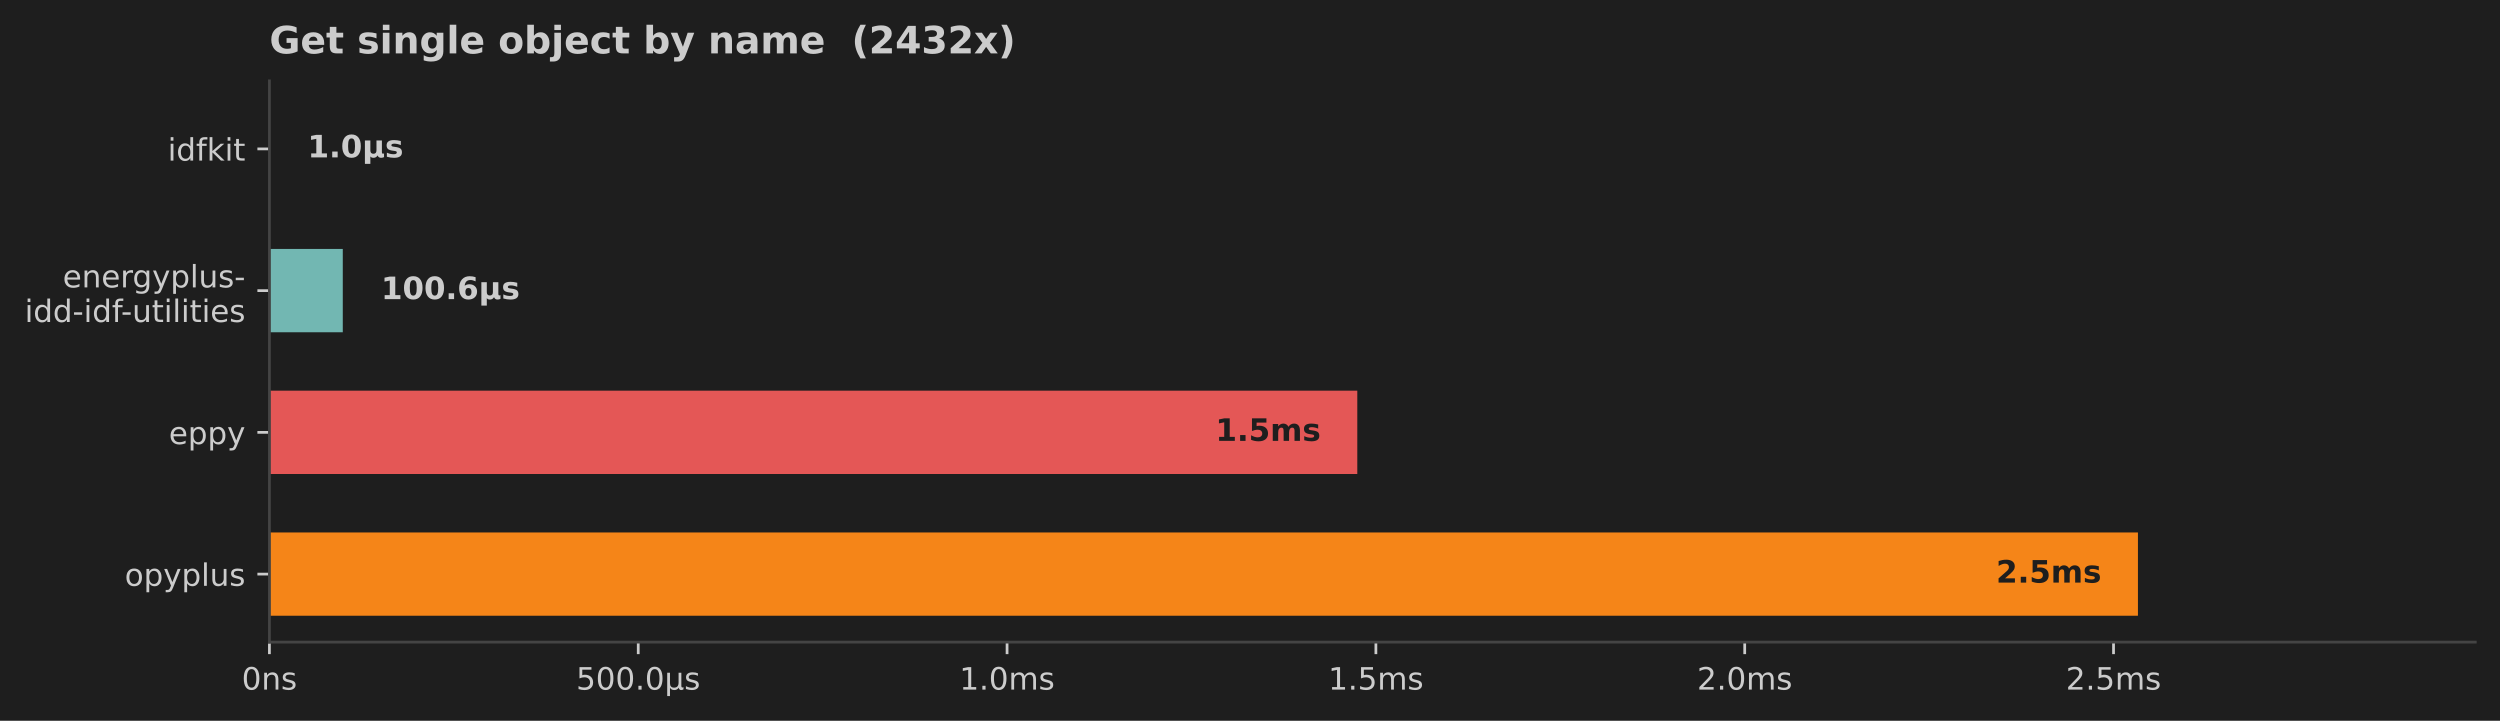
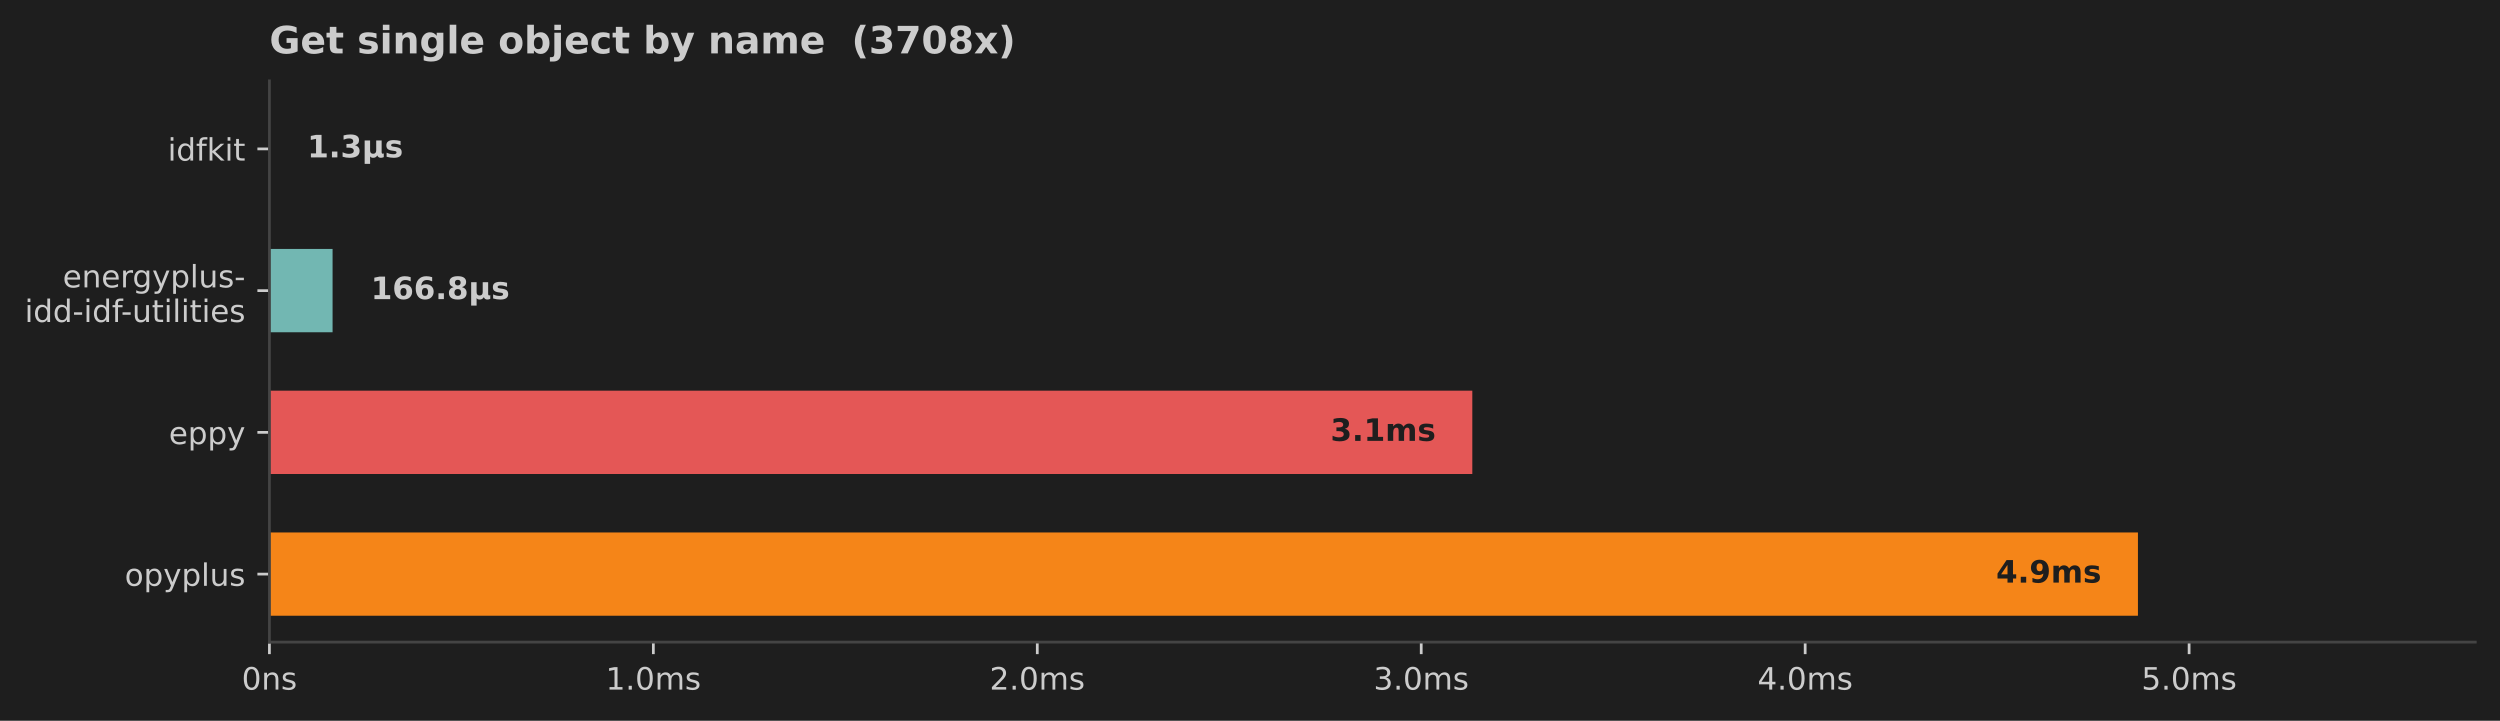
<svg xmlns="http://www.w3.org/2000/svg" xmlns:xlink="http://www.w3.org/1999/xlink" width="728.4pt" height="210pt" viewBox="0 0 728.4 210" version="1.1">
  <defs>
    <style type="text/css">*{stroke-linejoin: round; stroke-linecap: butt}</style>
  </defs>
  <g id="figure_1">
    <g id="patch_1">
      <path d="M 0 210 L 728.4 210 L 728.4 -0 L 0 -0 z " style="fill: #1e1e1e" />
    </g>
    <g id="axes_1">
      <g id="patch_2">
        <path d="M 78.497 187.089 L 721.2 187.089 L 721.2 23.558 L 78.497 23.558 z " style="fill: #1e1e1e" />
      </g>
      <g id="patch_3">
-         <path d="M 78.497 30.992 L 78.721 30.992 L 78.721 55.769 L 78.497 55.769 z " clip-path="url(#p4a77a540a1)" style="fill: #4c78a8; stroke: #1e1e1e; stroke-width: 0.5; stroke-linejoin: miter" />
+         <path d="M 78.497 30.992 L 78.643 30.992 L 78.643 55.769 L 78.497 55.769 z " clip-path="url(#pe16ca7ec31)" style="fill: #4c78a8; stroke: #1e1e1e; stroke-width: 0.5; stroke-linejoin: miter" />
      </g>
      <g id="patch_4">
-         <path d="M 78.497 72.287 L 100.123 72.287 L 100.123 97.065 L 78.497 97.065 z " clip-path="url(#p4a77a540a1)" style="fill: #72b7b2; stroke: #1e1e1e; stroke-width: 0.5; stroke-linejoin: miter" />
+         <path d="M 78.497 72.287 L 97.15 72.287 L 97.15 97.065 L 78.497 97.065 z " clip-path="url(#pe16ca7ec31)" style="fill: #72b7b2; stroke: #1e1e1e; stroke-width: 0.5; stroke-linejoin: miter" />
      </g>
      <g id="patch_5">
-         <path d="M 78.497 113.583 L 395.711 113.583 L 395.711 138.36 L 78.497 138.36 z " clip-path="url(#p4a77a540a1)" style="fill: #e45756; stroke: #1e1e1e; stroke-width: 0.5; stroke-linejoin: miter" />
+         <path d="M 78.497 113.583 L 429.224 113.583 L 429.224 138.36 L 78.497 138.36 z " clip-path="url(#pe16ca7ec31)" style="fill: #e45756; stroke: #1e1e1e; stroke-width: 0.5; stroke-linejoin: miter" />
      </g>
      <g id="patch_6">
-         <path d="M 78.497 154.879 L 623.16 154.879 L 623.16 179.656 L 78.497 179.656 z " clip-path="url(#p4a77a540a1)" style="fill: #f58518; stroke: #1e1e1e; stroke-width: 0.5; stroke-linejoin: miter" />
+         <path d="M 78.497 154.879 L 623.16 154.879 L 623.16 179.656 L 78.497 179.656 z " clip-path="url(#pe16ca7ec31)" style="fill: #f58518; stroke: #1e1e1e; stroke-width: 0.5; stroke-linejoin: miter" />
      </g>
      <g id="matplotlib.axis_1">
        <g id="xtick_1">
          <g id="line2d_1">
            <defs>
-               <path id="maa254ba2aa" d="M 0 0 L 0 3.5 " style="stroke: #cccccc; stroke-width: 0.8" />
+               <path id="m405a6fb493" d="M 0 0 L 0 3.5 " style="stroke: #cccccc; stroke-width: 0.8" />
            </defs>
            <g>
-               <use xlink:href="#maa254ba2aa" x="78.497" y="187.089" style="fill: #cccccc; stroke: #cccccc; stroke-width: 0.8" />
+               <use xlink:href="#m405a6fb493" x="78.497" y="187.089" style="fill: #cccccc; stroke: #cccccc; stroke-width: 0.8" />
            </g>
          </g>
          <g id="text_1">
            <g style="fill: #cccccc" transform="translate(70.43734 200.9278) scale(0.09 -0.09)">
              <defs>
                <path id="DejaVuSans-30" d="M 2034 4250 Q 1547 4250 1301 3770 Q 1056 3291 1056 2328 Q 1056 1369 1301 889 Q 1547 409 2034 409 Q 2525 409 2770 889 Q 3016 1369 3016 2328 Q 3016 3291 2770 3770 Q 2525 4250 2034 4250 z M 2034 4750 Q 2819 4750 3233 4129 Q 3647 3509 3647 2328 Q 3647 1150 3233 529 Q 2819 -91 2034 -91 Q 1250 -91 836 529 Q 422 1150 422 2328 Q 422 3509 836 4129 Q 1250 4750 2034 4750 z " transform="scale(0.015625)" />
                <path id="DejaVuSans-6e" d="M 3513 2113 L 3513 0 L 2938 0 L 2938 2094 Q 2938 2591 2744 2837 Q 2550 3084 2163 3084 Q 1697 3084 1428 2787 Q 1159 2491 1159 1978 L 1159 0 L 581 0 L 581 3500 L 1159 3500 L 1159 2956 Q 1366 3272 1645 3428 Q 1925 3584 2291 3584 Q 2894 3584 3203 3211 Q 3513 2838 3513 2113 z " transform="scale(0.015625)" />
                <path id="DejaVuSans-73" d="M 2834 3397 L 2834 2853 Q 2591 2978 2328 3040 Q 2066 3103 1784 3103 Q 1356 3103 1142 2972 Q 928 2841 928 2578 Q 928 2378 1081 2264 Q 1234 2150 1697 2047 L 1894 2003 Q 2506 1872 2764 1633 Q 3022 1394 3022 966 Q 3022 478 2636 193 Q 2250 -91 1575 -91 Q 1294 -91 989 -36 Q 684 19 347 128 L 347 722 Q 666 556 975 473 Q 1284 391 1588 391 Q 1994 391 2212 530 Q 2431 669 2431 922 Q 2431 1156 2273 1281 Q 2116 1406 1581 1522 L 1381 1569 Q 847 1681 609 1914 Q 372 2147 372 2553 Q 372 3047 722 3315 Q 1072 3584 1716 3584 Q 2034 3584 2315 3537 Q 2597 3491 2834 3397 z " transform="scale(0.015625)" />
              </defs>
              <use xlink:href="#DejaVuSans-30" />
              <use xlink:href="#DejaVuSans-6e" transform="translate(63.62305 0)" />
              <use xlink:href="#DejaVuSans-73" transform="translate(127.002 0)" />
            </g>
          </g>
        </g>
        <g id="xtick_2">
          <g id="line2d_2">
            <g>
-               <use xlink:href="#maa254ba2aa" x="185.957" y="187.089" style="fill: #cccccc; stroke: #cccccc; stroke-width: 0.8" />
+               <use xlink:href="#m405a6fb493" x="190.361" y="187.089" style="fill: #cccccc; stroke: #cccccc; stroke-width: 0.8" />
            </g>
          </g>
          <g id="text_2">
-             <g style="fill: #cccccc" transform="translate(167.8671 200.9278) scale(0.09 -0.09)">
-               <defs>
-                 <path id="DejaVuSans-35" d="M 691 4666 L 3169 4666 L 3169 4134 L 1269 4134 L 1269 2991 Q 1406 3038 1543 3061 Q 1681 3084 1819 3084 Q 2600 3084 3056 2656 Q 3513 2228 3513 1497 Q 3513 744 3044 326 Q 2575 -91 1722 -91 Q 1428 -91 1123 -41 Q 819 9 494 109 L 494 744 Q 775 591 1075 516 Q 1375 441 1709 441 Q 2250 441 2565 725 Q 2881 1009 2881 1497 Q 2881 1984 2565 2268 Q 2250 2553 1709 2553 Q 1456 2553 1204 2497 Q 953 2441 691 2322 L 691 4666 z " transform="scale(0.015625)" />
+             <g style="fill: #cccccc" transform="translate(176.477 200.9278) scale(0.09 -0.09)">
+               <defs>
+                 <path id="DejaVuSans-31" d="M 794 531 L 1825 531 L 1825 4091 L 703 3866 L 703 4441 L 1819 4666 L 2450 4666 L 2450 531 L 3481 531 L 3481 0 L 794 0 L 794 531 z " transform="scale(0.015625)" />
                <path id="DejaVuSans-2e" d="M 684 794 L 1344 794 L 1344 0 L 684 0 L 684 794 z " transform="scale(0.015625)" />
-                 <path id="DejaVuSans-b5" d="M 544 -1331 L 544 3500 L 1119 3500 L 1119 1325 Q 1119 872 1334 640 Q 1550 409 1972 409 Q 2434 409 2667 671 Q 2900 934 2900 1459 L 2900 3500 L 3475 3500 L 3475 806 Q 3475 619 3529 530 Q 3584 441 3700 441 Q 3728 441 3778 458 Q 3828 475 3916 513 L 3916 50 Q 3788 -22 3673 -56 Q 3559 -91 3450 -91 Q 3234 -91 3106 31 Q 2978 153 2931 403 Q 2775 156 2548 32 Q 2322 -91 2016 -91 Q 1697 -91 1473 31 Q 1250 153 1119 397 L 1119 -1331 L 544 -1331 z " transform="scale(0.015625)" />
-               </defs>
-               <use xlink:href="#DejaVuSans-35" />
-               <use xlink:href="#DejaVuSans-30" transform="translate(63.62305 0)" />
-               <use xlink:href="#DejaVuSans-30" transform="translate(127.2461 0)" />
-               <use xlink:href="#DejaVuSans-2e" transform="translate(190.8691 0)" />
-               <use xlink:href="#DejaVuSans-30" transform="translate(222.6562 0)" />
-               <use xlink:href="#DejaVuSans-b5" transform="translate(286.2793 0)" />
-               <use xlink:href="#DejaVuSans-73" transform="translate(349.9023 0)" />
+                 <path id="DejaVuSans-6d" d="M 3328 2828 Q 3544 3216 3844 3400 Q 4144 3584 4550 3584 Q 5097 3584 5394 3201 Q 5691 2819 5691 2113 L 5691 0 L 5113 0 L 5113 2094 Q 5113 2597 4934 2840 Q 4756 3084 4391 3084 Q 3944 3084 3684 2787 Q 3425 2491 3425 1978 L 3425 0 L 2847 0 L 2847 2094 Q 2847 2600 2669 2842 Q 2491 3084 2119 3084 Q 1678 3084 1418 2786 Q 1159 2488 1159 1978 L 1159 0 L 581 0 L 581 3500 L 1159 3500 L 1159 2956 Q 1356 3278 1631 3431 Q 1906 3584 2284 3584 Q 2666 3584 2933 3390 Q 3200 3197 3328 2828 z " transform="scale(0.015625)" />
+               </defs>
+               <use xlink:href="#DejaVuSans-31" />
+               <use xlink:href="#DejaVuSans-2e" transform="translate(63.62305 0)" />
+               <use xlink:href="#DejaVuSans-30" transform="translate(95.41016 0)" />
+               <use xlink:href="#DejaVuSans-6d" transform="translate(159.0332 0)" />
+               <use xlink:href="#DejaVuSans-73" transform="translate(256.4453 0)" />
            </g>
          </g>
        </g>
        <g id="xtick_3">
          <g id="line2d_3">
            <g>
-               <use xlink:href="#maa254ba2aa" x="293.418" y="187.089" style="fill: #cccccc; stroke: #cccccc; stroke-width: 0.8" />
+               <use xlink:href="#m405a6fb493" x="302.225" y="187.089" style="fill: #cccccc; stroke: #cccccc; stroke-width: 0.8" />
            </g>
          </g>
          <g id="text_3">
-             <g style="fill: #cccccc" transform="translate(279.5336 200.9278) scale(0.09 -0.09)">
-               <defs>
-                 <path id="DejaVuSans-31" d="M 794 531 L 1825 531 L 1825 4091 L 703 3866 L 703 4441 L 1819 4666 L 2450 4666 L 2450 531 L 3481 531 L 3481 0 L 794 0 L 794 531 z " transform="scale(0.015625)" />
-                 <path id="DejaVuSans-6d" d="M 3328 2828 Q 3544 3216 3844 3400 Q 4144 3584 4550 3584 Q 5097 3584 5394 3201 Q 5691 2819 5691 2113 L 5691 0 L 5113 0 L 5113 2094 Q 5113 2597 4934 2840 Q 4756 3084 4391 3084 Q 3944 3084 3684 2787 Q 3425 2491 3425 1978 L 3425 0 L 2847 0 L 2847 2094 Q 2847 2600 2669 2842 Q 2491 3084 2119 3084 Q 1678 3084 1418 2786 Q 1159 2488 1159 1978 L 1159 0 L 581 0 L 581 3500 L 1159 3500 L 1159 2956 Q 1356 3278 1631 3431 Q 1906 3584 2284 3584 Q 2666 3584 2933 3390 Q 3200 3197 3328 2828 z " transform="scale(0.015625)" />
-               </defs>
-               <use xlink:href="#DejaVuSans-31" />
+             <g style="fill: #cccccc" transform="translate(288.3413 200.9278) scale(0.09 -0.09)">
+               <defs>
+                 <path id="DejaVuSans-32" d="M 1228 531 L 3431 531 L 3431 0 L 469 0 L 469 531 Q 828 903 1448 1529 Q 2069 2156 2228 2338 Q 2531 2678 2651 2914 Q 2772 3150 2772 3378 Q 2772 3750 2511 3984 Q 2250 4219 1831 4219 Q 1534 4219 1204 4116 Q 875 4013 500 3803 L 500 4441 Q 881 4594 1212 4672 Q 1544 4750 1819 4750 Q 2544 4750 2975 4387 Q 3406 4025 3406 3419 Q 3406 3131 3298 2873 Q 3191 2616 2906 2266 Q 2828 2175 2409 1742 Q 1991 1309 1228 531 z " transform="scale(0.015625)" />
+               </defs>
+               <use xlink:href="#DejaVuSans-32" />
              <use xlink:href="#DejaVuSans-2e" transform="translate(63.62305 0)" />
              <use xlink:href="#DejaVuSans-30" transform="translate(95.41016 0)" />
              <use xlink:href="#DejaVuSans-6d" transform="translate(159.0332 0)" />
              <use xlink:href="#DejaVuSans-73" transform="translate(256.4453 0)" />
            </g>
          </g>
        </g>
        <g id="xtick_4">
          <g id="line2d_4">
            <g>
-               <use xlink:href="#maa254ba2aa" x="400.878" y="187.089" style="fill: #cccccc; stroke: #cccccc; stroke-width: 0.8" />
+               <use xlink:href="#m405a6fb493" x="414.089" y="187.089" style="fill: #cccccc; stroke: #cccccc; stroke-width: 0.8" />
            </g>
          </g>
          <g id="text_4">
-             <g style="fill: #cccccc" transform="translate(386.9941 200.9278) scale(0.09 -0.09)">
-               <use xlink:href="#DejaVuSans-31" />
-               <use xlink:href="#DejaVuSans-2e" transform="translate(63.62305 0)" />
-               <use xlink:href="#DejaVuSans-35" transform="translate(95.41016 0)" />
+             <g style="fill: #cccccc" transform="translate(400.2056 200.9278) scale(0.09 -0.09)">
+               <defs>
+                 <path id="DejaVuSans-33" d="M 2597 2516 Q 3050 2419 3304 2112 Q 3559 1806 3559 1356 Q 3559 666 3084 287 Q 2609 -91 1734 -91 Q 1441 -91 1130 -33 Q 819 25 488 141 L 488 750 Q 750 597 1062 519 Q 1375 441 1716 441 Q 2309 441 2620 675 Q 2931 909 2931 1356 Q 2931 1769 2642 2001 Q 2353 2234 1838 2234 L 1294 2234 L 1294 2753 L 1863 2753 Q 2328 2753 2575 2939 Q 2822 3125 2822 3475 Q 2822 3834 2567 4026 Q 2313 4219 1838 4219 Q 1578 4219 1281 4162 Q 984 4106 628 3988 L 628 4550 Q 988 4650 1302 4700 Q 1616 4750 1894 4750 Q 2613 4750 3031 4423 Q 3450 4097 3450 3541 Q 3450 3153 3228 2886 Q 3006 2619 2597 2516 z " transform="scale(0.015625)" />
+               </defs>
+               <use xlink:href="#DejaVuSans-33" />
+               <use xlink:href="#DejaVuSans-2e" transform="translate(63.62305 0)" />
+               <use xlink:href="#DejaVuSans-30" transform="translate(95.41016 0)" />
              <use xlink:href="#DejaVuSans-6d" transform="translate(159.0332 0)" />
              <use xlink:href="#DejaVuSans-73" transform="translate(256.4453 0)" />
            </g>
          </g>
        </g>
        <g id="xtick_5">
          <g id="line2d_5">
            <g>
-               <use xlink:href="#maa254ba2aa" x="508.339" y="187.089" style="fill: #cccccc; stroke: #cccccc; stroke-width: 0.8" />
+               <use xlink:href="#m405a6fb493" x="525.954" y="187.089" style="fill: #cccccc; stroke: #cccccc; stroke-width: 0.8" />
            </g>
          </g>
          <g id="text_5">
-             <g style="fill: #cccccc" transform="translate(494.4546 200.9278) scale(0.09 -0.09)">
-               <defs>
-                 <path id="DejaVuSans-32" d="M 1228 531 L 3431 531 L 3431 0 L 469 0 L 469 531 Q 828 903 1448 1529 Q 2069 2156 2228 2338 Q 2531 2678 2651 2914 Q 2772 3150 2772 3378 Q 2772 3750 2511 3984 Q 2250 4219 1831 4219 Q 1534 4219 1204 4116 Q 875 4013 500 3803 L 500 4441 Q 881 4594 1212 4672 Q 1544 4750 1819 4750 Q 2544 4750 2975 4387 Q 3406 4025 3406 3419 Q 3406 3131 3298 2873 Q 3191 2616 2906 2266 Q 2828 2175 2409 1742 Q 1991 1309 1228 531 z " transform="scale(0.015625)" />
-               </defs>
-               <use xlink:href="#DejaVuSans-32" />
+             <g style="fill: #cccccc" transform="translate(512.0699 200.9278) scale(0.09 -0.09)">
+               <defs>
+                 <path id="DejaVuSans-34" d="M 2419 4116 L 825 1625 L 2419 1625 L 2419 4116 z M 2253 4666 L 3047 4666 L 3047 1625 L 3713 1625 L 3713 1100 L 3047 1100 L 3047 0 L 2419 0 L 2419 1100 L 313 1100 L 313 1709 L 2253 4666 z " transform="scale(0.015625)" />
+               </defs>
+               <use xlink:href="#DejaVuSans-34" />
              <use xlink:href="#DejaVuSans-2e" transform="translate(63.62305 0)" />
              <use xlink:href="#DejaVuSans-30" transform="translate(95.41016 0)" />
              <use xlink:href="#DejaVuSans-6d" transform="translate(159.0332 0)" />
              <use xlink:href="#DejaVuSans-73" transform="translate(256.4453 0)" />
            </g>
          </g>
        </g>
        <g id="xtick_6">
          <g id="line2d_6">
            <g>
-               <use xlink:href="#maa254ba2aa" x="615.799" y="187.089" style="fill: #cccccc; stroke: #cccccc; stroke-width: 0.8" />
+               <use xlink:href="#m405a6fb493" x="637.818" y="187.089" style="fill: #cccccc; stroke: #cccccc; stroke-width: 0.8" />
            </g>
          </g>
          <g id="text_6">
-             <g style="fill: #cccccc" transform="translate(601.9151 200.9278) scale(0.09 -0.09)">
-               <use xlink:href="#DejaVuSans-32" />
-               <use xlink:href="#DejaVuSans-2e" transform="translate(63.62305 0)" />
-               <use xlink:href="#DejaVuSans-35" transform="translate(95.41016 0)" />
+             <g style="fill: #cccccc" transform="translate(623.9342 200.9278) scale(0.09 -0.09)">
+               <defs>
+                 <path id="DejaVuSans-35" d="M 691 4666 L 3169 4666 L 3169 4134 L 1269 4134 L 1269 2991 Q 1406 3038 1543 3061 Q 1681 3084 1819 3084 Q 2600 3084 3056 2656 Q 3513 2228 3513 1497 Q 3513 744 3044 326 Q 2575 -91 1722 -91 Q 1428 -91 1123 -41 Q 819 9 494 109 L 494 744 Q 775 591 1075 516 Q 1375 441 1709 441 Q 2250 441 2565 725 Q 2881 1009 2881 1497 Q 2881 1984 2565 2268 Q 2250 2553 1709 2553 Q 1456 2553 1204 2497 Q 953 2441 691 2322 L 691 4666 z " transform="scale(0.015625)" />
+               </defs>
+               <use xlink:href="#DejaVuSans-35" />
+               <use xlink:href="#DejaVuSans-2e" transform="translate(63.62305 0)" />
+               <use xlink:href="#DejaVuSans-30" transform="translate(95.41016 0)" />
              <use xlink:href="#DejaVuSans-6d" transform="translate(159.0332 0)" />
              <use xlink:href="#DejaVuSans-73" transform="translate(256.4453 0)" />
            </g>
          </g>
        </g>
      </g>
      <g id="matplotlib.axis_2">
        <g id="ytick_1">
          <g id="line2d_7">
            <defs>
-               <path id="m042e772abb" d="M 0 0 L -3.5 0 " style="stroke: #cccccc; stroke-width: 0.8" />
+               <path id="m59f6a92b0b" d="M 0 0 L -3.5 0 " style="stroke: #cccccc; stroke-width: 0.8" />
            </defs>
            <g>
-               <use xlink:href="#m042e772abb" x="78.497" y="43.38" style="fill: #cccccc; stroke: #cccccc; stroke-width: 0.8" />
+               <use xlink:href="#m59f6a92b0b" x="78.497" y="43.38" style="fill: #cccccc; stroke: #cccccc; stroke-width: 0.8" />
            </g>
          </g>
          <g id="text_7">
            <g style="fill: #cccccc" transform="translate(48.87422 46.79951) scale(0.09 -0.09)">
              <defs>
                <path id="DejaVuSans-69" d="M 603 3500 L 1178 3500 L 1178 0 L 603 0 L 603 3500 z M 603 4863 L 1178 4863 L 1178 4134 L 603 4134 L 603 4863 z " transform="scale(0.015625)" />
                <path id="DejaVuSans-64" d="M 2906 2969 L 2906 4863 L 3481 4863 L 3481 0 L 2906 0 L 2906 525 Q 2725 213 2448 61 Q 2172 -91 1784 -91 Q 1150 -91 751 415 Q 353 922 353 1747 Q 353 2572 751 3078 Q 1150 3584 1784 3584 Q 2172 3584 2448 3432 Q 2725 3281 2906 2969 z M 947 1747 Q 947 1113 1208 752 Q 1469 391 1925 391 Q 2381 391 2643 752 Q 2906 1113 2906 1747 Q 2906 2381 2643 2742 Q 2381 3103 1925 3103 Q 1469 3103 1208 2742 Q 947 2381 947 1747 z " transform="scale(0.015625)" />
                <path id="DejaVuSans-66" d="M 2375 4863 L 2375 4384 L 1825 4384 Q 1516 4384 1395 4259 Q 1275 4134 1275 3809 L 1275 3500 L 2222 3500 L 2222 3053 L 1275 3053 L 1275 0 L 697 0 L 697 3053 L 147 3053 L 147 3500 L 697 3500 L 697 3744 Q 697 4328 969 4595 Q 1241 4863 1831 4863 L 2375 4863 z " transform="scale(0.015625)" />
                <path id="DejaVuSans-6b" d="M 581 4863 L 1159 4863 L 1159 1991 L 2875 3500 L 3609 3500 L 1753 1863 L 3688 0 L 2938 0 L 1159 1709 L 1159 0 L 581 0 L 581 4863 z " transform="scale(0.015625)" />
                <path id="DejaVuSans-74" d="M 1172 4494 L 1172 3500 L 2356 3500 L 2356 3053 L 1172 3053 L 1172 1153 Q 1172 725 1289 603 Q 1406 481 1766 481 L 2356 481 L 2356 0 L 1766 0 Q 1100 0 847 248 Q 594 497 594 1153 L 594 3053 L 172 3053 L 172 3500 L 594 3500 L 594 4494 L 1172 4494 z " transform="scale(0.015625)" />
              </defs>
              <use xlink:href="#DejaVuSans-69" />
              <use xlink:href="#DejaVuSans-64" transform="translate(27.7832 0)" />
              <use xlink:href="#DejaVuSans-66" transform="translate(91.25977 0)" />
              <use xlink:href="#DejaVuSans-6b" transform="translate(126.4648 0)" />
              <use xlink:href="#DejaVuSans-69" transform="translate(184.375 0)" />
              <use xlink:href="#DejaVuSans-74" transform="translate(212.1582 0)" />
            </g>
          </g>
        </g>
        <g id="ytick_2">
          <g id="line2d_8">
            <g>
-               <use xlink:href="#m042e772abb" x="78.497" y="84.676" style="fill: #cccccc; stroke: #cccccc; stroke-width: 0.8" />
+               <use xlink:href="#m59f6a92b0b" x="78.497" y="84.676" style="fill: #cccccc; stroke: #cccccc; stroke-width: 0.8" />
            </g>
          </g>
          <g id="text_8">
            <g style="fill: #cccccc" transform="translate(18.28125 83.74004) scale(0.09 -0.09)">
              <defs>
                <path id="DejaVuSans-65" d="M 3597 1894 L 3597 1613 L 953 1613 Q 991 1019 1311 708 Q 1631 397 2203 397 Q 2534 397 2845 478 Q 3156 559 3463 722 L 3463 178 Q 3153 47 2828 -22 Q 2503 -91 2169 -91 Q 1331 -91 842 396 Q 353 884 353 1716 Q 353 2575 817 3079 Q 1281 3584 2069 3584 Q 2775 3584 3186 3129 Q 3597 2675 3597 1894 z M 3022 2063 Q 3016 2534 2758 2815 Q 2500 3097 2075 3097 Q 1594 3097 1305 2825 Q 1016 2553 972 2059 L 3022 2063 z " transform="scale(0.015625)" />
                <path id="DejaVuSans-72" d="M 2631 2963 Q 2534 3019 2420 3045 Q 2306 3072 2169 3072 Q 1681 3072 1420 2755 Q 1159 2438 1159 1844 L 1159 0 L 581 0 L 581 3500 L 1159 3500 L 1159 2956 Q 1341 3275 1631 3429 Q 1922 3584 2338 3584 Q 2397 3584 2469 3576 Q 2541 3569 2628 3553 L 2631 2963 z " transform="scale(0.015625)" />
                <path id="DejaVuSans-67" d="M 2906 1791 Q 2906 2416 2648 2759 Q 2391 3103 1925 3103 Q 1463 3103 1205 2759 Q 947 2416 947 1791 Q 947 1169 1205 825 Q 1463 481 1925 481 Q 2391 481 2648 825 Q 2906 1169 2906 1791 z M 3481 434 Q 3481 -459 3084 -895 Q 2688 -1331 1869 -1331 Q 1566 -1331 1297 -1286 Q 1028 -1241 775 -1147 L 775 -588 Q 1028 -725 1275 -790 Q 1522 -856 1778 -856 Q 2344 -856 2625 -561 Q 2906 -266 2906 331 L 2906 616 Q 2728 306 2450 153 Q 2172 0 1784 0 Q 1141 0 747 490 Q 353 981 353 1791 Q 353 2603 747 3093 Q 1141 3584 1784 3584 Q 2172 3584 2450 3431 Q 2728 3278 2906 2969 L 2906 3500 L 3481 3500 L 3481 434 z " transform="scale(0.015625)" />
                <path id="DejaVuSans-79" d="M 2059 -325 Q 1816 -950 1584 -1140 Q 1353 -1331 966 -1331 L 506 -1331 L 506 -850 L 844 -850 Q 1081 -850 1212 -737 Q 1344 -625 1503 -206 L 1606 56 L 191 3500 L 800 3500 L 1894 763 L 2988 3500 L 3597 3500 L 2059 -325 z " transform="scale(0.015625)" />
                <path id="DejaVuSans-70" d="M 1159 525 L 1159 -1331 L 581 -1331 L 581 3500 L 1159 3500 L 1159 2969 Q 1341 3281 1617 3432 Q 1894 3584 2278 3584 Q 2916 3584 3314 3078 Q 3713 2572 3713 1747 Q 3713 922 3314 415 Q 2916 -91 2278 -91 Q 1894 -91 1617 61 Q 1341 213 1159 525 z M 3116 1747 Q 3116 2381 2855 2742 Q 2594 3103 2138 3103 Q 1681 3103 1420 2742 Q 1159 2381 1159 1747 Q 1159 1113 1420 752 Q 1681 391 2138 391 Q 2594 391 2855 752 Q 3116 1113 3116 1747 z " transform="scale(0.015625)" />
                <path id="DejaVuSans-6c" d="M 603 4863 L 1178 4863 L 1178 0 L 603 0 L 603 4863 z " transform="scale(0.015625)" />
                <path id="DejaVuSans-75" d="M 544 1381 L 544 3500 L 1119 3500 L 1119 1403 Q 1119 906 1312 657 Q 1506 409 1894 409 Q 2359 409 2629 706 Q 2900 1003 2900 1516 L 2900 3500 L 3475 3500 L 3475 0 L 2900 0 L 2900 538 Q 2691 219 2414 64 Q 2138 -91 1772 -91 Q 1169 -91 856 284 Q 544 659 544 1381 z M 1991 3584 L 1991 3584 z " transform="scale(0.015625)" />
                <path id="DejaVuSans-2d" d="M 313 2009 L 1997 2009 L 1997 1497 L 313 1497 L 313 2009 z " transform="scale(0.015625)" />
              </defs>
              <use xlink:href="#DejaVuSans-65" />
              <use xlink:href="#DejaVuSans-6e" transform="translate(61.52344 0)" />
              <use xlink:href="#DejaVuSans-65" transform="translate(124.9023 0)" />
              <use xlink:href="#DejaVuSans-72" transform="translate(186.4258 0)" />
              <use xlink:href="#DejaVuSans-67" transform="translate(225.7891 0)" />
              <use xlink:href="#DejaVuSans-79" transform="translate(289.2656 0)" />
              <use xlink:href="#DejaVuSans-70" transform="translate(348.4453 0)" />
              <use xlink:href="#DejaVuSans-6c" transform="translate(411.9219 0)" />
              <use xlink:href="#DejaVuSans-75" transform="translate(439.7051 0)" />
              <use xlink:href="#DejaVuSans-73" transform="translate(503.084 0)" />
              <use xlink:href="#DejaVuSans-2d" transform="translate(555.1836 0)" />
            </g>
            <g style="fill: #cccccc" transform="translate(7.2 93.81807) scale(0.09 -0.09)">
              <use xlink:href="#DejaVuSans-69" />
              <use xlink:href="#DejaVuSans-64" transform="translate(27.7832 0)" />
              <use xlink:href="#DejaVuSans-64" transform="translate(91.25977 0)" />
              <use xlink:href="#DejaVuSans-2d" transform="translate(154.7363 0)" />
              <use xlink:href="#DejaVuSans-69" transform="translate(190.8203 0)" />
              <use xlink:href="#DejaVuSans-64" transform="translate(218.6035 0)" />
              <use xlink:href="#DejaVuSans-66" transform="translate(282.0801 0)" />
              <use xlink:href="#DejaVuSans-2d" transform="translate(311.7852 0)" />
              <use xlink:href="#DejaVuSans-75" transform="translate(347.8691 0)" />
              <use xlink:href="#DejaVuSans-74" transform="translate(411.248 0)" />
              <use xlink:href="#DejaVuSans-69" transform="translate(450.457 0)" />
              <use xlink:href="#DejaVuSans-6c" transform="translate(478.2402 0)" />
              <use xlink:href="#DejaVuSans-69" transform="translate(506.0234 0)" />
              <use xlink:href="#DejaVuSans-74" transform="translate(533.8066 0)" />
              <use xlink:href="#DejaVuSans-69" transform="translate(573.0156 0)" />
              <use xlink:href="#DejaVuSans-65" transform="translate(600.7988 0)" />
              <use xlink:href="#DejaVuSans-73" transform="translate(662.3223 0)" />
            </g>
          </g>
        </g>
        <g id="ytick_3">
          <g id="line2d_9">
            <g>
-               <use xlink:href="#m042e772abb" x="78.497" y="125.972" style="fill: #cccccc; stroke: #cccccc; stroke-width: 0.8" />
+               <use xlink:href="#m59f6a92b0b" x="78.497" y="125.972" style="fill: #cccccc; stroke: #cccccc; stroke-width: 0.8" />
            </g>
          </g>
          <g id="text_9">
            <g style="fill: #cccccc" transform="translate(49.20469 129.3909) scale(0.09 -0.09)">
              <use xlink:href="#DejaVuSans-65" />
              <use xlink:href="#DejaVuSans-70" transform="translate(61.52344 0)" />
              <use xlink:href="#DejaVuSans-70" transform="translate(125 0)" />
              <use xlink:href="#DejaVuSans-79" transform="translate(188.4766 0)" />
            </g>
          </g>
        </g>
        <g id="ytick_4">
          <g id="line2d_10">
            <g>
-               <use xlink:href="#m042e772abb" x="78.497" y="167.267" style="fill: #cccccc; stroke: #cccccc; stroke-width: 0.8" />
+               <use xlink:href="#m59f6a92b0b" x="78.497" y="167.267" style="fill: #cccccc; stroke: #cccccc; stroke-width: 0.8" />
            </g>
          </g>
          <g id="text_10">
            <g style="fill: #cccccc" transform="translate(36.34313 170.6866) scale(0.09 -0.09)">
              <defs>
                <path id="DejaVuSans-6f" d="M 1959 3097 Q 1497 3097 1228 2736 Q 959 2375 959 1747 Q 959 1119 1226 758 Q 1494 397 1959 397 Q 2419 397 2687 759 Q 2956 1122 2956 1747 Q 2956 2369 2687 2733 Q 2419 3097 1959 3097 z M 1959 3584 Q 2709 3584 3137 3096 Q 3566 2609 3566 1747 Q 3566 888 3137 398 Q 2709 -91 1959 -91 Q 1206 -91 779 398 Q 353 888 353 1747 Q 353 2609 779 3096 Q 1206 3584 1959 3584 z " transform="scale(0.015625)" />
              </defs>
              <use xlink:href="#DejaVuSans-6f" />
              <use xlink:href="#DejaVuSans-70" transform="translate(61.18164 0)" />
              <use xlink:href="#DejaVuSans-79" transform="translate(124.6582 0)" />
              <use xlink:href="#DejaVuSans-70" transform="translate(183.8379 0)" />
              <use xlink:href="#DejaVuSans-6c" transform="translate(247.3145 0)" />
              <use xlink:href="#DejaVuSans-75" transform="translate(275.0977 0)" />
              <use xlink:href="#DejaVuSans-73" transform="translate(338.4766 0)" />
            </g>
          </g>
        </g>
      </g>
      <g id="patch_7">
        <path d="M 78.497 187.089 L 78.497 23.558 " style="fill: none; stroke: #444444; stroke-width: 0.8; stroke-linejoin: miter; stroke-linecap: square" />
      </g>
      <g id="patch_8">
        <path d="M 78.497 187.089 L 721.2 187.089 " style="fill: none; stroke: #444444; stroke-width: 0.8; stroke-linejoin: miter; stroke-linecap: square" />
      </g>
      <g id="text_11">
-         <g style="fill: #cccccc" transform="translate(89.61378 45.85381) scale(0.09 -0.09)">
+         <g style="fill: #cccccc" transform="translate(89.53671 45.85381) scale(0.09 -0.09)">
          <defs>
            <path id="DejaVuSans-Bold-31" d="M 750 831 L 1813 831 L 1813 3847 L 722 3622 L 722 4441 L 1806 4666 L 2950 4666 L 2950 831 L 4013 831 L 4013 0 L 750 0 L 750 831 z " transform="scale(0.015625)" />
            <path id="DejaVuSans-Bold-2e" d="M 653 1209 L 1778 1209 L 1778 0 L 653 0 L 653 1209 z " transform="scale(0.015625)" />
-             <path id="DejaVuSans-Bold-30" d="M 2944 2338 Q 2944 3213 2780 3570 Q 2616 3928 2228 3928 Q 1841 3928 1675 3570 Q 1509 3213 1509 2338 Q 1509 1453 1675 1090 Q 1841 728 2228 728 Q 2613 728 2778 1090 Q 2944 1453 2944 2338 z M 4147 2328 Q 4147 1169 3647 539 Q 3147 -91 2228 -91 Q 1306 -91 806 539 Q 306 1169 306 2328 Q 306 3491 806 4120 Q 1306 4750 2228 4750 Q 3147 4750 3647 4120 Q 4147 3491 4147 2328 z " transform="scale(0.015625)" />
+             <path id="DejaVuSans-Bold-33" d="M 2981 2516 Q 3453 2394 3698 2092 Q 3944 1791 3944 1325 Q 3944 631 3412 270 Q 2881 -91 1863 -91 Q 1503 -91 1142 -33 Q 781 25 428 141 L 428 1069 Q 766 900 1098 814 Q 1431 728 1753 728 Q 2231 728 2486 893 Q 2741 1059 2741 1369 Q 2741 1688 2480 1852 Q 2219 2016 1709 2016 L 1228 2016 L 1228 2791 L 1734 2791 Q 2188 2791 2409 2933 Q 2631 3075 2631 3366 Q 2631 3634 2415 3781 Q 2200 3928 1806 3928 Q 1516 3928 1219 3862 Q 922 3797 628 3669 L 628 4550 Q 984 4650 1334 4700 Q 1684 4750 2022 4750 Q 2931 4750 3382 4451 Q 3834 4153 3834 3553 Q 3834 3144 3618 2883 Q 3403 2622 2981 2516 z " transform="scale(0.015625)" />
            <path id="DejaVuSans-Bold-b5" d="M 544 -1338 L 544 3500 L 1672 3500 L 1672 1466 Q 1672 1103 1828 926 Q 1984 750 2303 750 Q 2625 750 2781 926 Q 2938 1103 2938 1466 L 2938 3500 L 4063 3500 L 4063 1159 Q 4063 938 4114 850 Q 4166 763 4288 763 Q 4344 763 4395 778 Q 4447 794 4506 831 L 4506 50 Q 4341 -22 4195 -56 Q 4050 -91 3909 -91 Q 3631 -91 3454 26 Q 3278 144 3169 403 Q 3022 156 2811 32 Q 2600 -91 2322 -91 Q 2091 -91 1928 -17 Q 1766 56 1672 206 L 1672 -1338 L 544 -1338 z " transform="scale(0.015625)" />
            <path id="DejaVuSans-Bold-73" d="M 3272 3391 L 3272 2541 Q 2913 2691 2578 2766 Q 2244 2841 1947 2841 Q 1628 2841 1473 2761 Q 1319 2681 1319 2516 Q 1319 2381 1436 2309 Q 1553 2238 1856 2203 L 2053 2175 Q 2913 2066 3209 1816 Q 3506 1566 3506 1031 Q 3506 472 3093 190 Q 2681 -91 1863 -91 Q 1516 -91 1145 -36 Q 775 19 384 128 L 384 978 Q 719 816 1070 734 Q 1422 653 1784 653 Q 2113 653 2278 743 Q 2444 834 2444 1013 Q 2444 1163 2330 1236 Q 2216 1309 1875 1350 L 1678 1375 Q 931 1469 631 1722 Q 331 1975 331 2491 Q 331 3047 712 3315 Q 1094 3584 1881 3584 Q 2191 3584 2531 3537 Q 2872 3491 3272 3391 z " transform="scale(0.015625)" />
          </defs>
          <use xlink:href="#DejaVuSans-Bold-31" />
          <use xlink:href="#DejaVuSans-Bold-2e" transform="translate(69.58008 0)" />
-           <use xlink:href="#DejaVuSans-Bold-30" transform="translate(107.5684 0)" />
+           <use xlink:href="#DejaVuSans-Bold-33" transform="translate(107.5684 0)" />
          <use xlink:href="#DejaVuSans-Bold-b5" transform="translate(177.1484 0)" />
          <use xlink:href="#DejaVuSans-Bold-73" transform="translate(250.7324 0)" />
        </g>
      </g>
      <g id="text_12">
-         <g style="fill: #cccccc" transform="translate(111.0163 87.14949) scale(0.09 -0.09)">
+         <g style="fill: #cccccc" transform="translate(108.0435 87.14949) scale(0.09 -0.09)">
          <defs>
            <path id="DejaVuSans-Bold-36" d="M 2316 2303 Q 2000 2303 1842 2098 Q 1684 1894 1684 1484 Q 1684 1075 1842 870 Q 2000 666 2316 666 Q 2634 666 2792 870 Q 2950 1075 2950 1484 Q 2950 1894 2792 2098 Q 2634 2303 2316 2303 z M 3803 4544 L 3803 3681 Q 3506 3822 3243 3889 Q 2981 3956 2731 3956 Q 2194 3956 1894 3657 Q 1594 3359 1544 2772 Q 1750 2925 1990 3001 Q 2231 3078 2516 3078 Q 3231 3078 3670 2659 Q 4109 2241 4109 1563 Q 4109 813 3618 361 Q 3128 -91 2303 -91 Q 1394 -91 895 523 Q 397 1138 397 2266 Q 397 3422 980 4083 Q 1563 4744 2578 4744 Q 2900 4744 3203 4694 Q 3506 4644 3803 4544 z " transform="scale(0.015625)" />
+             <path id="DejaVuSans-Bold-38" d="M 2228 2088 Q 1891 2088 1709 1903 Q 1528 1719 1528 1375 Q 1528 1031 1709 848 Q 1891 666 2228 666 Q 2563 666 2741 848 Q 2919 1031 2919 1375 Q 2919 1722 2741 1905 Q 2563 2088 2228 2088 z M 1350 2484 Q 925 2613 709 2878 Q 494 3144 494 3541 Q 494 4131 934 4440 Q 1375 4750 2228 4750 Q 3075 4750 3515 4442 Q 3956 4134 3956 3541 Q 3956 3144 3739 2878 Q 3522 2613 3097 2484 Q 3572 2353 3814 2058 Q 4056 1763 4056 1313 Q 4056 619 3595 264 Q 3134 -91 2228 -91 Q 1319 -91 855 264 Q 391 619 391 1313 Q 391 1763 633 2058 Q 875 2353 1350 2484 z M 1631 3419 Q 1631 3141 1786 2991 Q 1941 2841 2228 2841 Q 2509 2841 2662 2991 Q 2816 3141 2816 3419 Q 2816 3697 2662 3845 Q 2509 3994 2228 3994 Q 1941 3994 1786 3844 Q 1631 3694 1631 3419 z " transform="scale(0.015625)" />
          </defs>
          <use xlink:href="#DejaVuSans-Bold-31" />
-           <use xlink:href="#DejaVuSans-Bold-30" transform="translate(69.58008 0)" />
-           <use xlink:href="#DejaVuSans-Bold-30" transform="translate(139.1602 0)" />
+           <use xlink:href="#DejaVuSans-Bold-36" transform="translate(69.58008 0)" />
+           <use xlink:href="#DejaVuSans-Bold-36" transform="translate(139.1602 0)" />
          <use xlink:href="#DejaVuSans-Bold-2e" transform="translate(208.7402 0)" />
-           <use xlink:href="#DejaVuSans-Bold-36" transform="translate(246.7285 0)" />
+           <use xlink:href="#DejaVuSans-Bold-38" transform="translate(246.7285 0)" />
          <use xlink:href="#DejaVuSans-Bold-b5" transform="translate(316.3086 0)" />
          <use xlink:href="#DejaVuSans-Bold-73" transform="translate(389.8926 0)" />
        </g>
      </g>
      <g id="text_13">
-         <g style="fill: #1e1e1e" transform="translate(354.1403 128.455) scale(0.09 -0.09)">
-           <defs>
-             <path id="DejaVuSans-Bold-35" d="M 678 4666 L 3669 4666 L 3669 3781 L 1638 3781 L 1638 3059 Q 1775 3097 1914 3117 Q 2053 3138 2203 3138 Q 3056 3138 3531 2711 Q 4006 2284 4006 1522 Q 4006 766 3489 337 Q 2972 -91 2053 -91 Q 1656 -91 1267 -14 Q 878 63 494 219 L 494 1166 Q 875 947 1217 837 Q 1559 728 1863 728 Q 2300 728 2551 942 Q 2803 1156 2803 1522 Q 2803 1891 2551 2103 Q 2300 2316 1863 2316 Q 1603 2316 1309 2248 Q 1016 2181 678 2041 L 678 4666 z " transform="scale(0.015625)" />
+         <g style="fill: #1e1e1e" transform="translate(387.6538 128.455) scale(0.09 -0.09)">
+           <defs>
            <path id="DejaVuSans-Bold-6d" d="M 3781 2919 Q 3994 3244 4286 3414 Q 4578 3584 4928 3584 Q 5531 3584 5847 3212 Q 6163 2841 6163 2131 L 6163 0 L 5038 0 L 5038 1825 Q 5041 1866 5042 1909 Q 5044 1953 5044 2034 Q 5044 2406 4934 2573 Q 4825 2741 4581 2741 Q 4263 2741 4089 2478 Q 3916 2216 3909 1719 L 3909 0 L 2784 0 L 2784 1825 Q 2784 2406 2684 2573 Q 2584 2741 2328 2741 Q 2006 2741 1831 2477 Q 1656 2213 1656 1722 L 1656 0 L 531 0 L 531 3500 L 1656 3500 L 1656 2988 Q 1863 3284 2130 3434 Q 2397 3584 2719 3584 Q 3081 3584 3359 3409 Q 3638 3234 3781 2919 z " transform="scale(0.015625)" />
          </defs>
-           <use xlink:href="#DejaVuSans-Bold-31" />
+           <use xlink:href="#DejaVuSans-Bold-33" />
          <use xlink:href="#DejaVuSans-Bold-2e" transform="translate(69.58008 0)" />
-           <use xlink:href="#DejaVuSans-Bold-35" transform="translate(107.5684 0)" />
+           <use xlink:href="#DejaVuSans-Bold-31" transform="translate(107.5684 0)" />
          <use xlink:href="#DejaVuSans-Bold-6d" transform="translate(177.1484 0)" />
          <use xlink:href="#DejaVuSans-Bold-73" transform="translate(281.3477 0)" />
        </g>
      </g>
      <g id="text_14">
        <g style="fill: #1e1e1e" transform="translate(581.5895 169.7507) scale(0.09 -0.09)">
          <defs>
-             <path id="DejaVuSans-Bold-32" d="M 1844 884 L 3897 884 L 3897 0 L 506 0 L 506 884 L 2209 2388 Q 2438 2594 2547 2791 Q 2656 2988 2656 3200 Q 2656 3528 2436 3728 Q 2216 3928 1850 3928 Q 1569 3928 1234 3808 Q 900 3688 519 3450 L 519 4475 Q 925 4609 1322 4679 Q 1719 4750 2100 4750 Q 2938 4750 3402 4381 Q 3866 4013 3866 3353 Q 3866 2972 3669 2642 Q 3472 2313 2841 1759 L 1844 884 z " transform="scale(0.015625)" />
-           </defs>
-           <use xlink:href="#DejaVuSans-Bold-32" />
+             <path id="DejaVuSans-Bold-34" d="M 2356 3675 L 1038 1722 L 2356 1722 L 2356 3675 z M 2156 4666 L 3494 4666 L 3494 1722 L 4159 1722 L 4159 850 L 3494 850 L 3494 0 L 2356 0 L 2356 850 L 288 850 L 288 1881 L 2156 4666 z " transform="scale(0.015625)" />
+             <path id="DejaVuSans-Bold-39" d="M 641 103 L 641 966 Q 928 831 1190 764 Q 1453 697 1709 697 Q 2247 697 2547 995 Q 2847 1294 2900 1881 Q 2688 1725 2447 1647 Q 2206 1569 1925 1569 Q 1209 1569 770 1986 Q 331 2403 331 3084 Q 331 3838 820 4291 Q 1309 4744 2131 4744 Q 3044 4744 3544 4128 Q 4044 3513 4044 2388 Q 4044 1231 3459 570 Q 2875 -91 1856 -91 Q 1528 -91 1228 -42 Q 928 6 641 103 z M 2125 2350 Q 2441 2350 2600 2554 Q 2759 2759 2759 3169 Q 2759 3575 2600 3781 Q 2441 3988 2125 3988 Q 1809 3988 1650 3781 Q 1491 3575 1491 3169 Q 1491 2759 1650 2554 Q 1809 2350 2125 2350 z " transform="scale(0.015625)" />
+           </defs>
+           <use xlink:href="#DejaVuSans-Bold-34" />
          <use xlink:href="#DejaVuSans-Bold-2e" transform="translate(69.58008 0)" />
-           <use xlink:href="#DejaVuSans-Bold-35" transform="translate(107.5684 0)" />
+           <use xlink:href="#DejaVuSans-Bold-39" transform="translate(107.5684 0)" />
          <use xlink:href="#DejaVuSans-Bold-6d" transform="translate(177.1484 0)" />
          <use xlink:href="#DejaVuSans-Bold-73" transform="translate(281.3477 0)" />
        </g>
      </g>
      <g id="text_15">
        <g style="fill: #cccccc" transform="translate(78.49656 15.55828) scale(0.11 -0.11)">
          <defs>
            <path id="DejaVuSans-Bold-47" d="M 4781 347 Q 4331 128 3847 18 Q 3363 -91 2847 -91 Q 1681 -91 1000 561 Q 319 1213 319 2328 Q 319 3456 1012 4103 Q 1706 4750 2913 4750 Q 3378 4750 3804 4662 Q 4231 4575 4609 4403 L 4609 3438 Q 4219 3659 3833 3768 Q 3447 3878 3059 3878 Q 2341 3878 1952 3476 Q 1563 3075 1563 2328 Q 1563 1588 1938 1184 Q 2313 781 3003 781 Q 3191 781 3352 804 Q 3513 828 3641 878 L 3641 1784 L 2906 1784 L 2906 2591 L 4781 2591 L 4781 347 z " transform="scale(0.015625)" />
            <path id="DejaVuSans-Bold-65" d="M 4031 1759 L 4031 1441 L 1416 1441 Q 1456 1047 1700 850 Q 1944 653 2381 653 Q 2734 653 3104 758 Q 3475 863 3866 1075 L 3866 213 Q 3469 63 3072 -14 Q 2675 -91 2278 -91 Q 1328 -91 801 392 Q 275 875 275 1747 Q 275 2603 792 3093 Q 1309 3584 2216 3584 Q 3041 3584 3536 3087 Q 4031 2591 4031 1759 z M 2881 2131 Q 2881 2450 2695 2645 Q 2509 2841 2209 2841 Q 1884 2841 1681 2658 Q 1478 2475 1428 2131 L 2881 2131 z " transform="scale(0.015625)" />
            <path id="DejaVuSans-Bold-74" d="M 1759 4494 L 1759 3500 L 2913 3500 L 2913 2700 L 1759 2700 L 1759 1216 Q 1759 972 1856 886 Q 1953 800 2241 800 L 2816 800 L 2816 0 L 1856 0 Q 1194 0 917 276 Q 641 553 641 1216 L 641 2700 L 84 2700 L 84 3500 L 641 3500 L 641 4494 L 1759 4494 z " transform="scale(0.015625)" />
            <path id="DejaVuSans-Bold-20" transform="scale(0.015625)" />
            <path id="DejaVuSans-Bold-69" d="M 538 3500 L 1656 3500 L 1656 0 L 538 0 L 538 3500 z M 538 4863 L 1656 4863 L 1656 3950 L 538 3950 L 538 4863 z " transform="scale(0.015625)" />
            <path id="DejaVuSans-Bold-6e" d="M 4056 2131 L 4056 0 L 2931 0 L 2931 347 L 2931 1631 Q 2931 2084 2911 2256 Q 2891 2428 2841 2509 Q 2775 2619 2662 2680 Q 2550 2741 2406 2741 Q 2056 2741 1856 2470 Q 1656 2200 1656 1722 L 1656 0 L 538 0 L 538 3500 L 1656 3500 L 1656 2988 Q 1909 3294 2193 3439 Q 2478 3584 2822 3584 Q 3428 3584 3742 3212 Q 4056 2841 4056 2131 z " transform="scale(0.015625)" />
            <path id="DejaVuSans-Bold-67" d="M 2919 594 Q 2688 288 2409 144 Q 2131 0 1766 0 Q 1125 0 706 504 Q 288 1009 288 1791 Q 288 2575 706 3076 Q 1125 3578 1766 3578 Q 2131 3578 2409 3434 Q 2688 3291 2919 2981 L 2919 3500 L 4044 3500 L 4044 353 Q 4044 -491 3511 -936 Q 2978 -1381 1966 -1381 Q 1638 -1381 1331 -1331 Q 1025 -1281 716 -1178 L 716 -306 Q 1009 -475 1290 -558 Q 1572 -641 1856 -641 Q 2406 -641 2662 -400 Q 2919 -159 2919 353 L 2919 594 z M 2181 2772 Q 1834 2772 1640 2515 Q 1447 2259 1447 1791 Q 1447 1309 1634 1061 Q 1822 813 2181 813 Q 2531 813 2725 1069 Q 2919 1325 2919 1791 Q 2919 2259 2725 2515 Q 2531 2772 2181 2772 z " transform="scale(0.015625)" />
            <path id="DejaVuSans-Bold-6c" d="M 538 4863 L 1656 4863 L 1656 0 L 538 0 L 538 4863 z " transform="scale(0.015625)" />
            <path id="DejaVuSans-Bold-6f" d="M 2203 2784 Q 1831 2784 1636 2517 Q 1441 2250 1441 1747 Q 1441 1244 1636 976 Q 1831 709 2203 709 Q 2569 709 2762 976 Q 2956 1244 2956 1747 Q 2956 2250 2762 2517 Q 2569 2784 2203 2784 z M 2203 3584 Q 3106 3584 3614 3096 Q 4122 2609 4122 1747 Q 4122 884 3614 396 Q 3106 -91 2203 -91 Q 1297 -91 786 396 Q 275 884 275 1747 Q 275 2609 786 3096 Q 1297 3584 2203 3584 z " transform="scale(0.015625)" />
            <path id="DejaVuSans-Bold-62" d="M 2400 722 Q 2759 722 2948 984 Q 3138 1247 3138 1747 Q 3138 2247 2948 2509 Q 2759 2772 2400 2772 Q 2041 2772 1848 2508 Q 1656 2244 1656 1747 Q 1656 1250 1848 986 Q 2041 722 2400 722 z M 1656 2988 Q 1888 3294 2169 3439 Q 2450 3584 2816 3584 Q 3463 3584 3878 3070 Q 4294 2556 4294 1747 Q 4294 938 3878 423 Q 3463 -91 2816 -91 Q 2450 -91 2169 54 Q 1888 200 1656 506 L 1656 0 L 538 0 L 538 4863 L 1656 4863 L 1656 2988 z " transform="scale(0.015625)" />
            <path id="DejaVuSans-Bold-6a" d="M 538 3500 L 1656 3500 L 1656 63 Q 1656 -641 1318 -1011 Q 981 -1381 341 -1381 L -213 -1381 L -213 -647 L -19 -647 Q 300 -647 419 -503 Q 538 -359 538 63 L 538 3500 z M 538 4863 L 1656 4863 L 1656 3950 L 538 3950 L 538 4863 z " transform="scale(0.015625)" />
            <path id="DejaVuSans-Bold-63" d="M 3366 3391 L 3366 2478 Q 3138 2634 2908 2709 Q 2678 2784 2431 2784 Q 1963 2784 1702 2511 Q 1441 2238 1441 1747 Q 1441 1256 1702 982 Q 1963 709 2431 709 Q 2694 709 2930 787 Q 3166 866 3366 1019 L 3366 103 Q 3103 6 2833 -42 Q 2563 -91 2291 -91 Q 1344 -91 809 395 Q 275 881 275 1747 Q 275 2613 809 3098 Q 1344 3584 2291 3584 Q 2566 3584 2833 3536 Q 3100 3488 3366 3391 z " transform="scale(0.015625)" />
            <path id="DejaVuSans-Bold-79" d="M 78 3500 L 1197 3500 L 2138 1125 L 2938 3500 L 4056 3500 L 2584 -331 Q 2363 -916 2067 -1148 Q 1772 -1381 1288 -1381 L 641 -1381 L 641 -647 L 991 -647 Q 1275 -647 1404 -556 Q 1534 -466 1606 -231 L 1638 -134 L 78 3500 z " transform="scale(0.015625)" />
            <path id="DejaVuSans-Bold-61" d="M 2106 1575 Q 1756 1575 1579 1456 Q 1403 1338 1403 1106 Q 1403 894 1545 773 Q 1688 653 1941 653 Q 2256 653 2472 879 Q 2688 1106 2688 1447 L 2688 1575 L 2106 1575 z M 3816 1997 L 3816 0 L 2688 0 L 2688 519 Q 2463 200 2181 54 Q 1900 -91 1497 -91 Q 953 -91 614 226 Q 275 544 275 1050 Q 275 1666 698 1953 Q 1122 2241 2028 2241 L 2688 2241 L 2688 2328 Q 2688 2594 2478 2717 Q 2269 2841 1825 2841 Q 1466 2841 1156 2769 Q 847 2697 581 2553 L 581 3406 Q 941 3494 1303 3539 Q 1666 3584 2028 3584 Q 2975 3584 3395 3211 Q 3816 2838 3816 1997 z " transform="scale(0.015625)" />
            <path id="DejaVuSans-Bold-28" d="M 2413 -844 L 1484 -844 Q 1006 -72 778 623 Q 550 1319 550 2003 Q 550 2688 779 3389 Q 1009 4091 1484 4856 L 2413 4856 Q 2013 4116 1813 3408 Q 1613 2700 1613 2009 Q 1613 1319 1811 609 Q 2009 -100 2413 -844 z " transform="scale(0.015625)" />
-             <path id="DejaVuSans-Bold-34" d="M 2356 3675 L 1038 1722 L 2356 1722 L 2356 3675 z M 2156 4666 L 3494 4666 L 3494 1722 L 4159 1722 L 4159 850 L 3494 850 L 3494 0 L 2356 0 L 2356 850 L 288 850 L 288 1881 L 2156 4666 z " transform="scale(0.015625)" />
-             <path id="DejaVuSans-Bold-33" d="M 2981 2516 Q 3453 2394 3698 2092 Q 3944 1791 3944 1325 Q 3944 631 3412 270 Q 2881 -91 1863 -91 Q 1503 -91 1142 -33 Q 781 25 428 141 L 428 1069 Q 766 900 1098 814 Q 1431 728 1753 728 Q 2231 728 2486 893 Q 2741 1059 2741 1369 Q 2741 1688 2480 1852 Q 2219 2016 1709 2016 L 1228 2016 L 1228 2791 L 1734 2791 Q 2188 2791 2409 2933 Q 2631 3075 2631 3366 Q 2631 3634 2415 3781 Q 2200 3928 1806 3928 Q 1516 3928 1219 3862 Q 922 3797 628 3669 L 628 4550 Q 984 4650 1334 4700 Q 1684 4750 2022 4750 Q 2931 4750 3382 4451 Q 3834 4153 3834 3553 Q 3834 3144 3618 2883 Q 3403 2622 2981 2516 z " transform="scale(0.015625)" />
+             <path id="DejaVuSans-Bold-37" d="M 428 4666 L 3944 4666 L 3944 3988 L 2125 0 L 953 0 L 2675 3781 L 428 3781 L 428 4666 z " transform="scale(0.015625)" />
+             <path id="DejaVuSans-Bold-30" d="M 2944 2338 Q 2944 3213 2780 3570 Q 2616 3928 2228 3928 Q 1841 3928 1675 3570 Q 1509 3213 1509 2338 Q 1509 1453 1675 1090 Q 1841 728 2228 728 Q 2613 728 2778 1090 Q 2944 1453 2944 2338 z M 4147 2328 Q 4147 1169 3647 539 Q 3147 -91 2228 -91 Q 1306 -91 806 539 Q 306 1169 306 2328 Q 306 3491 806 4120 Q 1306 4750 2228 4750 Q 3147 4750 3647 4120 Q 4147 3491 4147 2328 z " transform="scale(0.015625)" />
            <path id="DejaVuSans-Bold-78" d="M 1422 1791 L 159 3500 L 1344 3500 L 2059 2463 L 2784 3500 L 3969 3500 L 2706 1797 L 4031 0 L 2847 0 L 2059 1106 L 1281 0 L 97 0 L 1422 1791 z " transform="scale(0.015625)" />
            <path id="DejaVuSans-Bold-29" d="M 513 -844 Q 913 -100 1113 609 Q 1313 1319 1313 2009 Q 1313 2700 1113 3408 Q 913 4116 513 4856 L 1441 4856 Q 1916 4091 2145 3389 Q 2375 2688 2375 2003 Q 2375 1319 2147 623 Q 1919 -72 1441 -844 L 513 -844 z " transform="scale(0.015625)" />
          </defs>
          <use xlink:href="#DejaVuSans-Bold-47" />
          <use xlink:href="#DejaVuSans-Bold-65" transform="translate(82.08008 0)" />
          <use xlink:href="#DejaVuSans-Bold-74" transform="translate(149.9023 0)" />
          <use xlink:href="#DejaVuSans-Bold-20" transform="translate(197.7051 0)" />
          <use xlink:href="#DejaVuSans-Bold-73" transform="translate(232.5195 0)" />
          <use xlink:href="#DejaVuSans-Bold-69" transform="translate(292.041 0)" />
          <use xlink:href="#DejaVuSans-Bold-6e" transform="translate(326.3184 0)" />
          <use xlink:href="#DejaVuSans-Bold-67" transform="translate(397.5098 0)" />
          <use xlink:href="#DejaVuSans-Bold-6c" transform="translate(469.0918 0)" />
          <use xlink:href="#DejaVuSans-Bold-65" transform="translate(503.3691 0)" />
          <use xlink:href="#DejaVuSans-Bold-20" transform="translate(571.1914 0)" />
          <use xlink:href="#DejaVuSans-Bold-6f" transform="translate(606.0059 0)" />
          <use xlink:href="#DejaVuSans-Bold-62" transform="translate(674.707 0)" />
          <use xlink:href="#DejaVuSans-Bold-6a" transform="translate(746.2891 0)" />
          <use xlink:href="#DejaVuSans-Bold-65" transform="translate(780.5664 0)" />
          <use xlink:href="#DejaVuSans-Bold-63" transform="translate(848.3887 0)" />
          <use xlink:href="#DejaVuSans-Bold-74" transform="translate(907.666 0)" />
          <use xlink:href="#DejaVuSans-Bold-20" transform="translate(955.4688 0)" />
          <use xlink:href="#DejaVuSans-Bold-62" transform="translate(990.2832 0)" />
          <use xlink:href="#DejaVuSans-Bold-79" transform="translate(1061.865 0)" />
          <use xlink:href="#DejaVuSans-Bold-20" transform="translate(1127.051 0)" />
          <use xlink:href="#DejaVuSans-Bold-6e" transform="translate(1161.865 0)" />
          <use xlink:href="#DejaVuSans-Bold-61" transform="translate(1233.057 0)" />
          <use xlink:href="#DejaVuSans-Bold-6d" transform="translate(1300.537 0)" />
          <use xlink:href="#DejaVuSans-Bold-65" transform="translate(1404.736 0)" />
          <use xlink:href="#DejaVuSans-Bold-20" transform="translate(1472.559 0)" />
          <use xlink:href="#DejaVuSans-Bold-20" transform="translate(1507.373 0)" />
          <use xlink:href="#DejaVuSans-Bold-28" transform="translate(1542.188 0)" />
-           <use xlink:href="#DejaVuSans-Bold-32" transform="translate(1587.891 0)" />
-           <use xlink:href="#DejaVuSans-Bold-34" transform="translate(1657.471 0)" />
-           <use xlink:href="#DejaVuSans-Bold-33" transform="translate(1727.051 0)" />
-           <use xlink:href="#DejaVuSans-Bold-32" transform="translate(1796.631 0)" />
+           <use xlink:href="#DejaVuSans-Bold-33" transform="translate(1587.891 0)" />
+           <use xlink:href="#DejaVuSans-Bold-37" transform="translate(1657.471 0)" />
+           <use xlink:href="#DejaVuSans-Bold-30" transform="translate(1727.051 0)" />
+           <use xlink:href="#DejaVuSans-Bold-38" transform="translate(1796.631 0)" />
          <use xlink:href="#DejaVuSans-Bold-78" transform="translate(1866.211 0)" />
          <use xlink:href="#DejaVuSans-Bold-29" transform="translate(1930.713 0)" />
        </g>
      </g>
    </g>
  </g>
  <defs>
-     <clipPath id="p4a77a540a1">
+     <clipPath id="pe16ca7ec31">
      <rect x="78.497" y="23.558" width="642.703" height="163.531" />
    </clipPath>
  </defs>
</svg>
